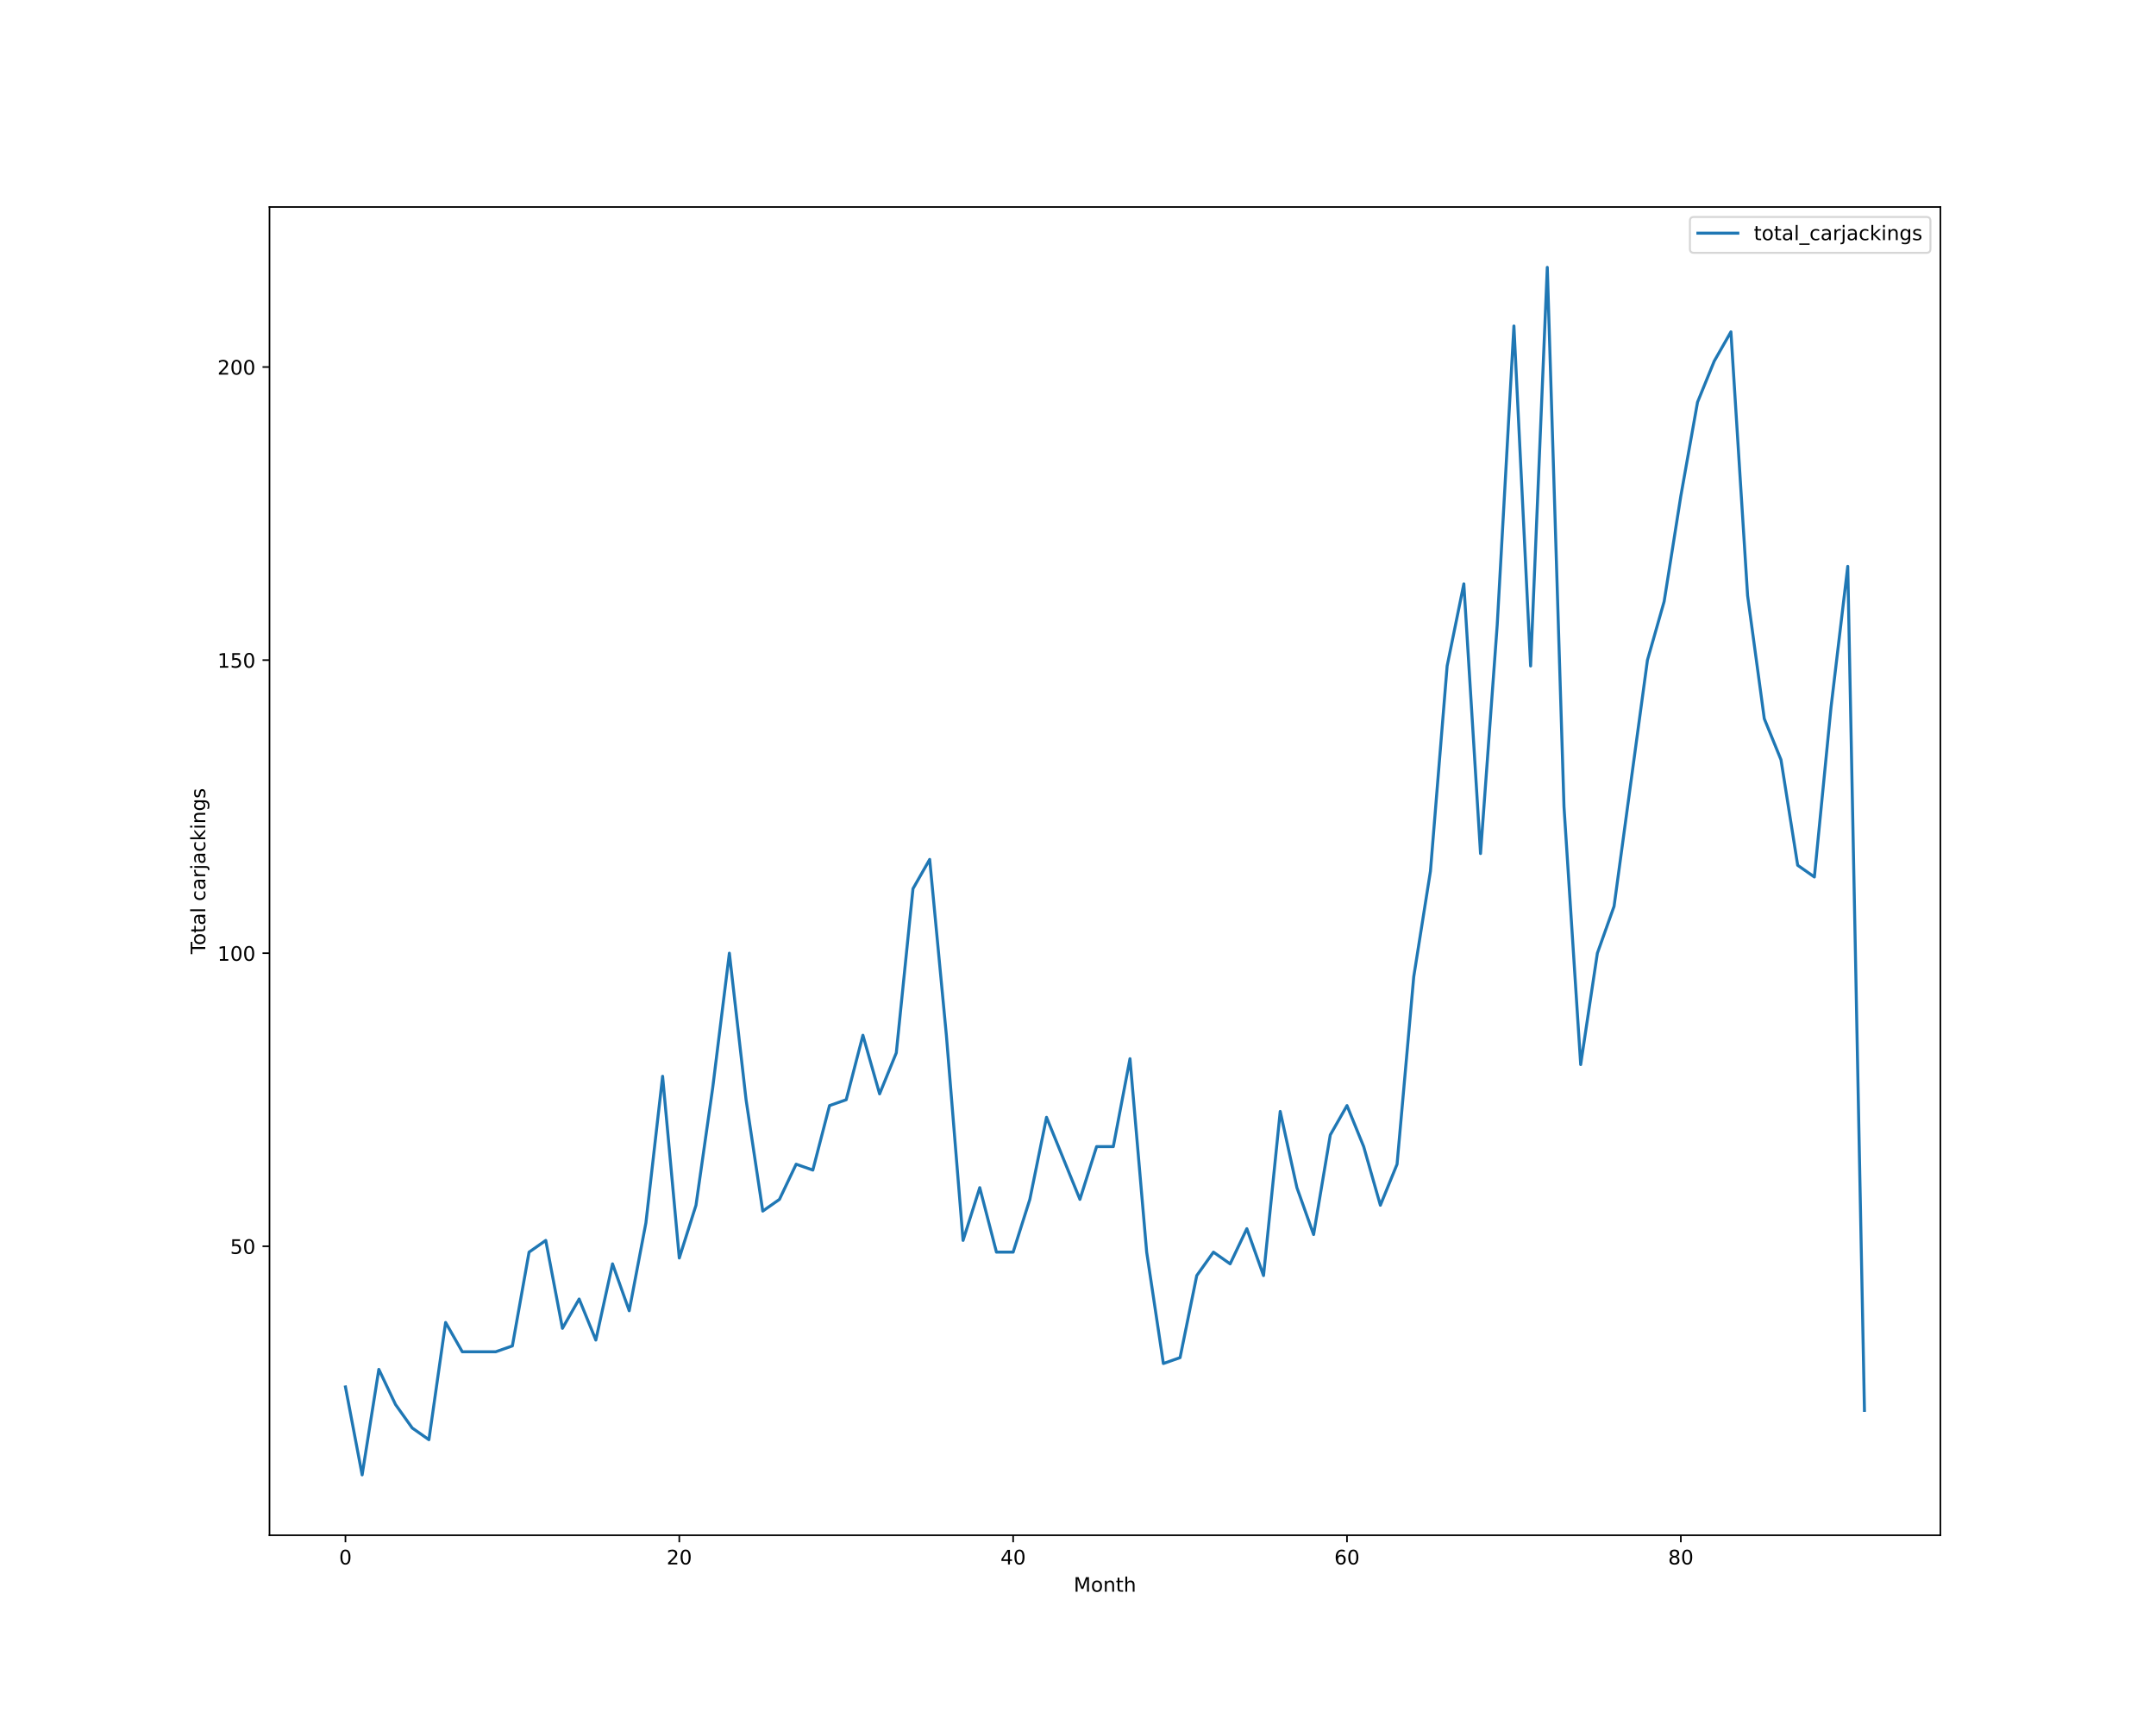
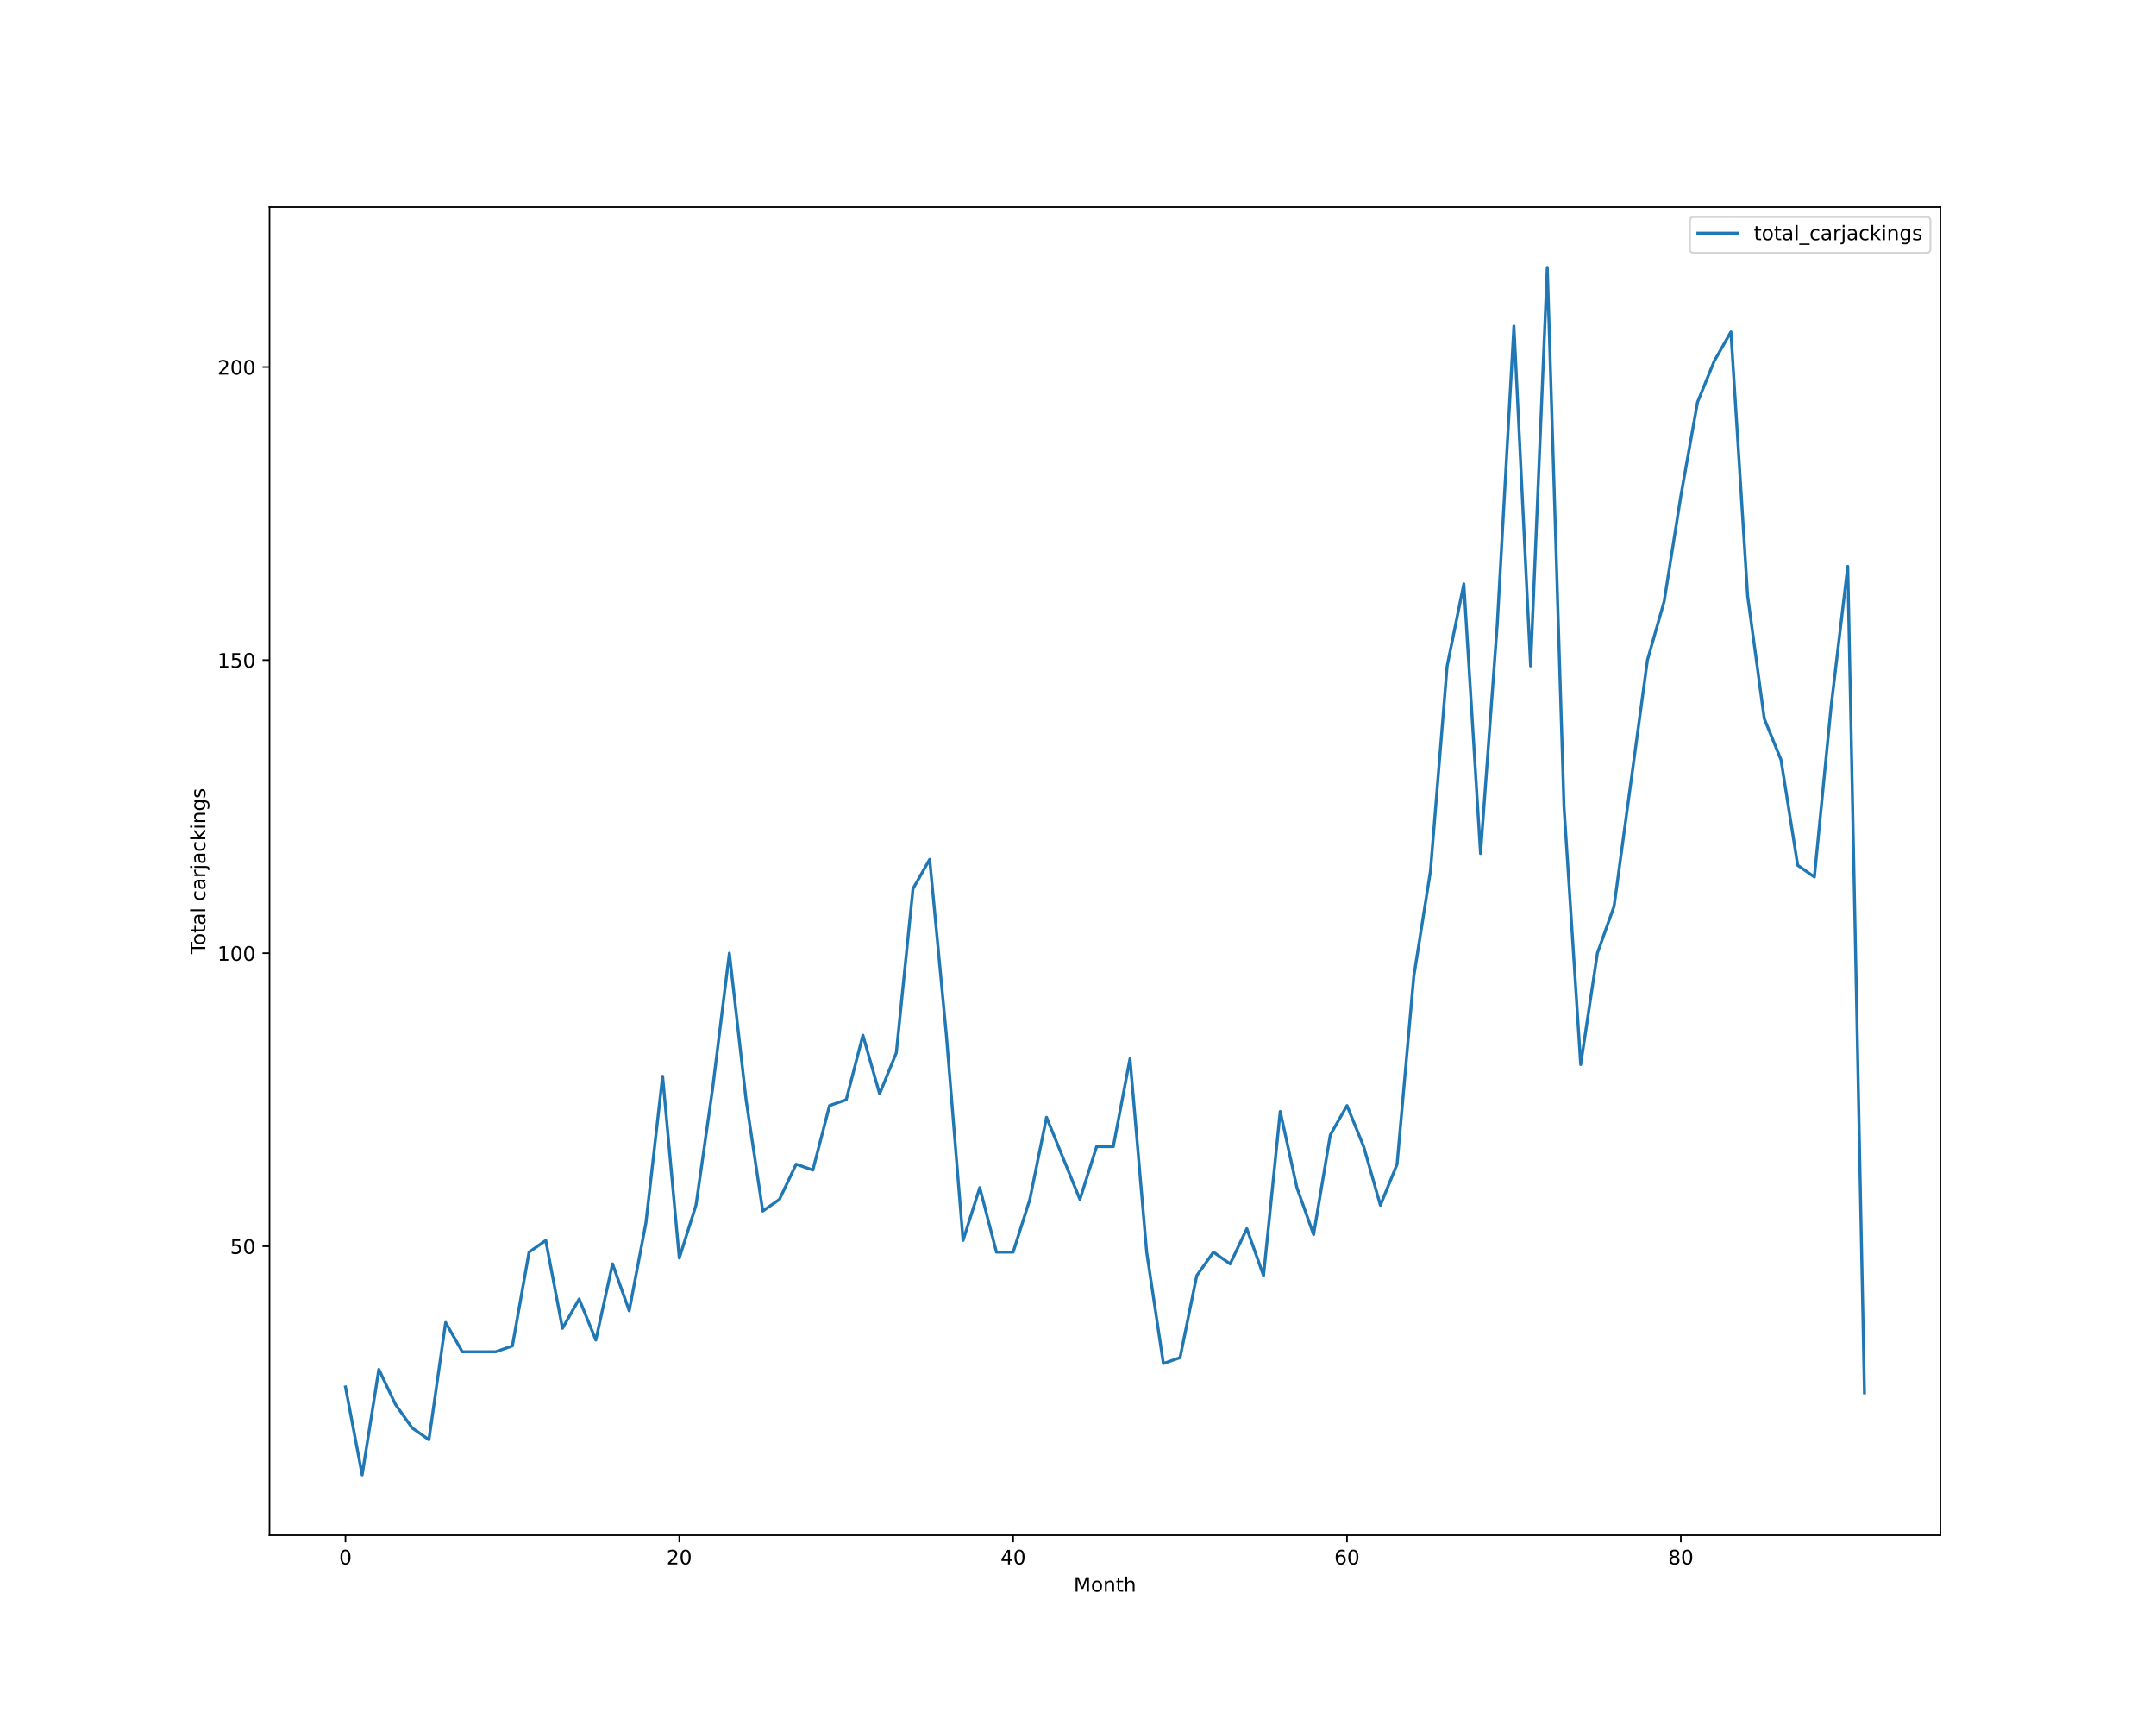
<svg xmlns="http://www.w3.org/2000/svg" xmlns:xlink="http://www.w3.org/1999/xlink" height="864pt" version="1.1" viewBox="0 0 1080 864" width="1080pt">
  <defs>
    <style type="text/css">*{stroke-linecap:butt;stroke-linejoin:round;}</style>
  </defs>
  <g id="figure_1">
    <g id="patch_1">
      <path d="M 0 864  L 1080 864  L 1080 0  L 0 0  z " style="fill:#ffffff;" />
    </g>
    <g id="axes_1">
      <g id="patch_2">
        <path d="M 135 768.96  L 972 768.96  L 972 103.68  L 135 103.68  z " style="fill:#ffffff;" />
      </g>
      <g id="matplotlib.axis_1">
        <g id="xtick_1">
          <g id="line2d_1">
            <defs>
-               <path d="M 0 0  L 0 3.5  " id="m35650d4832" style="stroke:#000000;stroke-width:0.8;" />
-             </defs>
-             <g>
-               <use style="stroke:#000000;stroke-width:0.8;" x="173.045" xlink:href="#m35650d4832" y="768.96" />
+               <path d="M 0 0  L 0 3.5  " id="ma919401f5d" style="stroke:#000000;stroke-width:0.8;" />
+             </defs>
+             <g>
+               <use style="stroke:#000000;stroke-width:0.8;" x="173.045" xlink:href="#ma919401f5d" y="768.96" />
            </g>
          </g>
          <g id="text_1">
            <g transform="translate(169.8642 783.5584)scale(0.1 -0.1)">
              <defs>
                <path d="M 2034 4250  Q 1547 4250 1301 3770  Q 1056 3291 1056 2328  Q 1056 1369 1301 889  Q 1547 409 2034 409  Q 2525 409 2770 889  Q 3016 1369 3016 2328  Q 3016 3291 2770 3770  Q 2525 4250 2034 4250  z M 2034 4750  Q 2819 4750 3233 4129  Q 3647 3509 3647 2328  Q 3647 1150 3233 529  Q 2819 -91 2034 -91  Q 1250 -91 836 529  Q 422 1150 422 2328  Q 422 3509 836 4129  Q 1250 4750 2034 4750  z " id="DejaVuSans-30" transform="scale(0.015625)" />
              </defs>
              <use xlink:href="#DejaVuSans-30" />
            </g>
          </g>
        </g>
        <g id="xtick_2">
          <g id="line2d_2">
            <g>
-               <use style="stroke:#000000;stroke-width:0.8;" x="340.278" xlink:href="#m35650d4832" y="768.96" />
+               <use style="stroke:#000000;stroke-width:0.8;" x="340.278" xlink:href="#ma919401f5d" y="768.96" />
            </g>
          </g>
          <g id="text_2">
            <g transform="translate(333.9157 783.5584)scale(0.1 -0.1)">
              <defs>
                <path d="M 1228 531  L 3431 531  L 3431 0  L 469 0  L 469 531  Q 828 903 1448 1529  Q 2069 2156 2228 2338  Q 2531 2678 2651 2914  Q 2772 3150 2772 3378  Q 2772 3750 2511 3984  Q 2250 4219 1831 4219  Q 1534 4219 1204 4116  Q 875 4013 500 3803  L 500 4441  Q 881 4594 1212 4672  Q 1544 4750 1819 4750  Q 2544 4750 2975 4387  Q 3406 4025 3406 3419  Q 3406 3131 3298 2873  Q 3191 2616 2906 2266  Q 2828 2175 2409 1742  Q 1991 1309 1228 531  z " id="DejaVuSans-32" transform="scale(0.015625)" />
              </defs>
              <use xlink:href="#DejaVuSans-32" />
              <use x="63.623" xlink:href="#DejaVuSans-30" />
            </g>
          </g>
        </g>
        <g id="xtick_3">
          <g id="line2d_3">
            <g>
-               <use style="stroke:#000000;stroke-width:0.8;" x="507.511" xlink:href="#m35650d4832" y="768.96" />
+               <use style="stroke:#000000;stroke-width:0.8;" x="507.511" xlink:href="#ma919401f5d" y="768.96" />
            </g>
          </g>
          <g id="text_3">
            <g transform="translate(501.1485 783.5584)scale(0.1 -0.1)">
              <defs>
                <path d="M 2419 4116  L 825 1625  L 2419 1625  L 2419 4116  z M 2253 4666  L 3047 4666  L 3047 1625  L 3713 1625  L 3713 1100  L 3047 1100  L 3047 0  L 2419 0  L 2419 1100  L 313 1100  L 313 1709  L 2253 4666  z " id="DejaVuSans-34" transform="scale(0.015625)" />
              </defs>
              <use xlink:href="#DejaVuSans-34" />
              <use x="63.623" xlink:href="#DejaVuSans-30" />
            </g>
          </g>
        </g>
        <g id="xtick_4">
          <g id="line2d_4">
            <g>
-               <use style="stroke:#000000;stroke-width:0.8;" x="674.744" xlink:href="#m35650d4832" y="768.96" />
+               <use style="stroke:#000000;stroke-width:0.8;" x="674.744" xlink:href="#ma919401f5d" y="768.96" />
            </g>
          </g>
          <g id="text_4">
            <g transform="translate(668.3813 783.5584)scale(0.1 -0.1)">
              <defs>
                <path d="M 2113 2584  Q 1688 2584 1439 2293  Q 1191 2003 1191 1497  Q 1191 994 1439 701  Q 1688 409 2113 409  Q 2538 409 2786 701  Q 3034 994 3034 1497  Q 3034 2003 2786 2293  Q 2538 2584 2113 2584  z M 3366 4563  L 3366 3988  Q 3128 4100 2886 4159  Q 2644 4219 2406 4219  Q 1781 4219 1451 3797  Q 1122 3375 1075 2522  Q 1259 2794 1537 2939  Q 1816 3084 2150 3084  Q 2853 3084 3261 2657  Q 3669 2231 3669 1497  Q 3669 778 3244 343  Q 2819 -91 2113 -91  Q 1303 -91 875 529  Q 447 1150 447 2328  Q 447 3434 972 4092  Q 1497 4750 2381 4750  Q 2619 4750 2861 4703  Q 3103 4656 3366 4563  z " id="DejaVuSans-36" transform="scale(0.015625)" />
              </defs>
              <use xlink:href="#DejaVuSans-36" />
              <use x="63.623" xlink:href="#DejaVuSans-30" />
            </g>
          </g>
        </g>
        <g id="xtick_5">
          <g id="line2d_5">
            <g>
-               <use style="stroke:#000000;stroke-width:0.8;" x="841.977" xlink:href="#m35650d4832" y="768.96" />
+               <use style="stroke:#000000;stroke-width:0.8;" x="841.977" xlink:href="#ma919401f5d" y="768.96" />
            </g>
          </g>
          <g id="text_5">
            <g transform="translate(835.614 783.5584)scale(0.1 -0.1)">
              <defs>
                <path d="M 2034 2216  Q 1584 2216 1326 1975  Q 1069 1734 1069 1313  Q 1069 891 1326 650  Q 1584 409 2034 409  Q 2484 409 2743 651  Q 3003 894 3003 1313  Q 3003 1734 2745 1975  Q 2488 2216 2034 2216  z M 1403 2484  Q 997 2584 770 2862  Q 544 3141 544 3541  Q 544 4100 942 4425  Q 1341 4750 2034 4750  Q 2731 4750 3128 4425  Q 3525 4100 3525 3541  Q 3525 3141 3298 2862  Q 3072 2584 2669 2484  Q 3125 2378 3379 2068  Q 3634 1759 3634 1313  Q 3634 634 3220 271  Q 2806 -91 2034 -91  Q 1263 -91 848 271  Q 434 634 434 1313  Q 434 1759 690 2068  Q 947 2378 1403 2484  z M 1172 3481  Q 1172 3119 1398 2916  Q 1625 2713 2034 2713  Q 2441 2713 2670 2916  Q 2900 3119 2900 3481  Q 2900 3844 2670 4047  Q 2441 4250 2034 4250  Q 1625 4250 1398 4047  Q 1172 3844 1172 3481  z " id="DejaVuSans-38" transform="scale(0.015625)" />
              </defs>
              <use xlink:href="#DejaVuSans-38" />
              <use x="63.623" xlink:href="#DejaVuSans-30" />
            </g>
          </g>
        </g>
        <g id="text_6">
          <g transform="translate(537.8289 797.2366)scale(0.1 -0.1)">
            <defs>
              <path d="M 628 4666  L 1569 4666  L 2759 1491  L 3956 4666  L 4897 4666  L 4897 0  L 4281 0  L 4281 4097  L 3078 897  L 2444 897  L 1241 4097  L 1241 0  L 628 0  L 628 4666  z " id="DejaVuSans-4d" transform="scale(0.015625)" />
              <path d="M 1959 3097  Q 1497 3097 1228 2736  Q 959 2375 959 1747  Q 959 1119 1226 758  Q 1494 397 1959 397  Q 2419 397 2687 759  Q 2956 1122 2956 1747  Q 2956 2369 2687 2733  Q 2419 3097 1959 3097  z M 1959 3584  Q 2709 3584 3137 3096  Q 3566 2609 3566 1747  Q 3566 888 3137 398  Q 2709 -91 1959 -91  Q 1206 -91 779 398  Q 353 888 353 1747  Q 353 2609 779 3096  Q 1206 3584 1959 3584  z " id="DejaVuSans-6f" transform="scale(0.015625)" />
              <path d="M 3513 2113  L 3513 0  L 2938 0  L 2938 2094  Q 2938 2591 2744 2837  Q 2550 3084 2163 3084  Q 1697 3084 1428 2787  Q 1159 2491 1159 1978  L 1159 0  L 581 0  L 581 3500  L 1159 3500  L 1159 2956  Q 1366 3272 1645 3428  Q 1925 3584 2291 3584  Q 2894 3584 3203 3211  Q 3513 2838 3513 2113  z " id="DejaVuSans-6e" transform="scale(0.015625)" />
              <path d="M 1172 4494  L 1172 3500  L 2356 3500  L 2356 3053  L 1172 3053  L 1172 1153  Q 1172 725 1289 603  Q 1406 481 1766 481  L 2356 481  L 2356 0  L 1766 0  Q 1100 0 847 248  Q 594 497 594 1153  L 594 3053  L 172 3053  L 172 3500  L 594 3500  L 594 4494  L 1172 4494  z " id="DejaVuSans-74" transform="scale(0.015625)" />
              <path d="M 3513 2113  L 3513 0  L 2938 0  L 2938 2094  Q 2938 2591 2744 2837  Q 2550 3084 2163 3084  Q 1697 3084 1428 2787  Q 1159 2491 1159 1978  L 1159 0  L 581 0  L 581 4863  L 1159 4863  L 1159 2956  Q 1366 3272 1645 3428  Q 1925 3584 2291 3584  Q 2894 3584 3203 3211  Q 3513 2838 3513 2113  z " id="DejaVuSans-68" transform="scale(0.015625)" />
            </defs>
            <use xlink:href="#DejaVuSans-4d" />
            <use x="86.279" xlink:href="#DejaVuSans-6f" />
            <use x="147.461" xlink:href="#DejaVuSans-6e" />
            <use x="210.84" xlink:href="#DejaVuSans-74" />
            <use x="250.049" xlink:href="#DejaVuSans-68" />
          </g>
        </g>
      </g>
      <g id="matplotlib.axis_2">
        <g id="ytick_1">
          <g id="line2d_6">
            <defs>
-               <path d="M 0 0  L -3.5 0  " id="mbcb3543590" style="stroke:#000000;stroke-width:0.8;" />
-             </defs>
-             <g>
-               <use style="stroke:#000000;stroke-width:0.8;" x="135" xlink:href="#mbcb3543590" y="624.219" />
+               <path d="M 0 0  L -3.5 0  " id="m775bc5546a" style="stroke:#000000;stroke-width:0.8;" />
+             </defs>
+             <g>
+               <use style="stroke:#000000;stroke-width:0.8;" x="135" xlink:href="#m775bc5546a" y="624.219" />
            </g>
          </g>
          <g id="text_7">
            <g transform="translate(115.275 628.0182)scale(0.1 -0.1)">
              <defs>
                <path d="M 691 4666  L 3169 4666  L 3169 4134  L 1269 4134  L 1269 2991  Q 1406 3038 1543 3061  Q 1681 3084 1819 3084  Q 2600 3084 3056 2656  Q 3513 2228 3513 1497  Q 3513 744 3044 326  Q 2575 -91 1722 -91  Q 1428 -91 1123 -41  Q 819 9 494 109  L 494 744  Q 775 591 1075 516  Q 1375 441 1709 441  Q 2250 441 2565 725  Q 2881 1009 2881 1497  Q 2881 1984 2565 2268  Q 2250 2553 1709 2553  Q 1456 2553 1204 2497  Q 953 2441 691 2322  L 691 4666  z " id="DejaVuSans-35" transform="scale(0.015625)" />
              </defs>
              <use xlink:href="#DejaVuSans-35" />
              <use x="63.623" xlink:href="#DejaVuSans-30" />
            </g>
          </g>
        </g>
        <g id="ytick_2">
          <g id="line2d_7">
            <g>
-               <use style="stroke:#000000;stroke-width:0.8;" x="135" xlink:href="#mbcb3543590" y="477.423" />
+               <use style="stroke:#000000;stroke-width:0.8;" x="135" xlink:href="#m775bc5546a" y="477.423" />
            </g>
          </g>
          <g id="text_8">
            <g transform="translate(108.9125 481.2221)scale(0.1 -0.1)">
              <defs>
                <path d="M 794 531  L 1825 531  L 1825 4091  L 703 3866  L 703 4441  L 1819 4666  L 2450 4666  L 2450 531  L 3481 531  L 3481 0  L 794 0  L 794 531  z " id="DejaVuSans-31" transform="scale(0.015625)" />
              </defs>
              <use xlink:href="#DejaVuSans-31" />
              <use x="63.623" xlink:href="#DejaVuSans-30" />
              <use x="127.246" xlink:href="#DejaVuSans-30" />
            </g>
          </g>
        </g>
        <g id="ytick_3">
          <g id="line2d_8">
            <g>
-               <use style="stroke:#000000;stroke-width:0.8;" x="135" xlink:href="#mbcb3543590" y="330.627" />
+               <use style="stroke:#000000;stroke-width:0.8;" x="135" xlink:href="#m775bc5546a" y="330.627" />
            </g>
          </g>
          <g id="text_9">
            <g transform="translate(108.9125 334.426)scale(0.1 -0.1)">
              <use xlink:href="#DejaVuSans-31" />
              <use x="63.623" xlink:href="#DejaVuSans-35" />
              <use x="127.246" xlink:href="#DejaVuSans-30" />
            </g>
          </g>
        </g>
        <g id="ytick_4">
          <g id="line2d_9">
            <g>
-               <use style="stroke:#000000;stroke-width:0.8;" x="135" xlink:href="#mbcb3543590" y="183.831" />
+               <use style="stroke:#000000;stroke-width:0.8;" x="135" xlink:href="#m775bc5546a" y="183.831" />
            </g>
          </g>
          <g id="text_10">
            <g transform="translate(108.9125 187.6299)scale(0.1 -0.1)">
              <use xlink:href="#DejaVuSans-32" />
              <use x="63.623" xlink:href="#DejaVuSans-30" />
              <use x="127.246" xlink:href="#DejaVuSans-30" />
            </g>
          </g>
        </g>
        <g id="text_11">
          <g transform="translate(102.8328 477.8888)rotate(-90)scale(0.1 -0.1)">
            <defs>
              <path d="M -19 4666  L 3928 4666  L 3928 4134  L 2272 4134  L 2272 0  L 1638 0  L 1638 4134  L -19 4134  L -19 4666  z " id="DejaVuSans-54" transform="scale(0.015625)" />
              <path d="M 2194 1759  Q 1497 1759 1228 1600  Q 959 1441 959 1056  Q 959 750 1161 570  Q 1363 391 1709 391  Q 2188 391 2477 730  Q 2766 1069 2766 1631  L 2766 1759  L 2194 1759  z M 3341 1997  L 3341 0  L 2766 0  L 2766 531  Q 2569 213 2275 61  Q 1981 -91 1556 -91  Q 1019 -91 701 211  Q 384 513 384 1019  Q 384 1609 779 1909  Q 1175 2209 1959 2209  L 2766 2209  L 2766 2266  Q 2766 2663 2505 2880  Q 2244 3097 1772 3097  Q 1472 3097 1187 3025  Q 903 2953 641 2809  L 641 3341  Q 956 3463 1253 3523  Q 1550 3584 1831 3584  Q 2591 3584 2966 3190  Q 3341 2797 3341 1997  z " id="DejaVuSans-61" transform="scale(0.015625)" />
              <path d="M 603 4863  L 1178 4863  L 1178 0  L 603 0  L 603 4863  z " id="DejaVuSans-6c" transform="scale(0.015625)" />
              <path id="DejaVuSans-20" transform="scale(0.015625)" />
              <path d="M 3122 3366  L 3122 2828  Q 2878 2963 2633 3030  Q 2388 3097 2138 3097  Q 1578 3097 1268 2742  Q 959 2388 959 1747  Q 959 1106 1268 751  Q 1578 397 2138 397  Q 2388 397 2633 464  Q 2878 531 3122 666  L 3122 134  Q 2881 22 2623 -34  Q 2366 -91 2075 -91  Q 1284 -91 818 406  Q 353 903 353 1747  Q 353 2603 823 3093  Q 1294 3584 2113 3584  Q 2378 3584 2631 3529  Q 2884 3475 3122 3366  z " id="DejaVuSans-63" transform="scale(0.015625)" />
              <path d="M 2631 2963  Q 2534 3019 2420 3045  Q 2306 3072 2169 3072  Q 1681 3072 1420 2755  Q 1159 2438 1159 1844  L 1159 0  L 581 0  L 581 3500  L 1159 3500  L 1159 2956  Q 1341 3275 1631 3429  Q 1922 3584 2338 3584  Q 2397 3584 2469 3576  Q 2541 3569 2628 3553  L 2631 2963  z " id="DejaVuSans-72" transform="scale(0.015625)" />
              <path d="M 603 3500  L 1178 3500  L 1178 -63  Q 1178 -731 923 -1031  Q 669 -1331 103 -1331  L -116 -1331  L -116 -844  L 38 -844  Q 366 -844 484 -692  Q 603 -541 603 -63  L 603 3500  z M 603 4863  L 1178 4863  L 1178 4134  L 603 4134  L 603 4863  z " id="DejaVuSans-6a" transform="scale(0.015625)" />
              <path d="M 581 4863  L 1159 4863  L 1159 1991  L 2875 3500  L 3609 3500  L 1753 1863  L 3688 0  L 2938 0  L 1159 1709  L 1159 0  L 581 0  L 581 4863  z " id="DejaVuSans-6b" transform="scale(0.015625)" />
              <path d="M 603 3500  L 1178 3500  L 1178 0  L 603 0  L 603 3500  z M 603 4863  L 1178 4863  L 1178 4134  L 603 4134  L 603 4863  z " id="DejaVuSans-69" transform="scale(0.015625)" />
              <path d="M 2906 1791  Q 2906 2416 2648 2759  Q 2391 3103 1925 3103  Q 1463 3103 1205 2759  Q 947 2416 947 1791  Q 947 1169 1205 825  Q 1463 481 1925 481  Q 2391 481 2648 825  Q 2906 1169 2906 1791  z M 3481 434  Q 3481 -459 3084 -895  Q 2688 -1331 1869 -1331  Q 1566 -1331 1297 -1286  Q 1028 -1241 775 -1147  L 775 -588  Q 1028 -725 1275 -790  Q 1522 -856 1778 -856  Q 2344 -856 2625 -561  Q 2906 -266 2906 331  L 2906 616  Q 2728 306 2450 153  Q 2172 0 1784 0  Q 1141 0 747 490  Q 353 981 353 1791  Q 353 2603 747 3093  Q 1141 3584 1784 3584  Q 2172 3584 2450 3431  Q 2728 3278 2906 2969  L 2906 3500  L 3481 3500  L 3481 434  z " id="DejaVuSans-67" transform="scale(0.015625)" />
              <path d="M 2834 3397  L 2834 2853  Q 2591 2978 2328 3040  Q 2066 3103 1784 3103  Q 1356 3103 1142 2972  Q 928 2841 928 2578  Q 928 2378 1081 2264  Q 1234 2150 1697 2047  L 1894 2003  Q 2506 1872 2764 1633  Q 3022 1394 3022 966  Q 3022 478 2636 193  Q 2250 -91 1575 -91  Q 1294 -91 989 -36  Q 684 19 347 128  L 347 722  Q 666 556 975 473  Q 1284 391 1588 391  Q 1994 391 2212 530  Q 2431 669 2431 922  Q 2431 1156 2273 1281  Q 2116 1406 1581 1522  L 1381 1569  Q 847 1681 609 1914  Q 372 2147 372 2553  Q 372 3047 722 3315  Q 1072 3584 1716 3584  Q 2034 3584 2315 3537  Q 2597 3491 2834 3397  z " id="DejaVuSans-73" transform="scale(0.015625)" />
            </defs>
            <use xlink:href="#DejaVuSans-54" />
            <use x="44.084" xlink:href="#DejaVuSans-6f" />
            <use x="105.266" xlink:href="#DejaVuSans-74" />
            <use x="144.475" xlink:href="#DejaVuSans-61" />
            <use x="205.754" xlink:href="#DejaVuSans-6c" />
            <use x="233.537" xlink:href="#DejaVuSans-20" />
            <use x="265.324" xlink:href="#DejaVuSans-63" />
            <use x="320.305" xlink:href="#DejaVuSans-61" />
            <use x="381.584" xlink:href="#DejaVuSans-72" />
            <use x="422.697" xlink:href="#DejaVuSans-6a" />
            <use x="450.48" xlink:href="#DejaVuSans-61" />
            <use x="511.76" xlink:href="#DejaVuSans-63" />
            <use x="566.74" xlink:href="#DejaVuSans-6b" />
            <use x="624.65" xlink:href="#DejaVuSans-69" />
            <use x="652.434" xlink:href="#DejaVuSans-6e" />
            <use x="715.812" xlink:href="#DejaVuSans-67" />
            <use x="779.289" xlink:href="#DejaVuSans-73" />
          </g>
        </g>
      </g>
      <g id="line2d_10">
-         <path clip-path="url(#p86ba9edb4c)" d="M 173.045 694.681  L 181.407 738.72  L 189.769 685.873  L 198.13 703.489  L 206.492 715.233  L 214.854 721.104  L 223.215 662.386  L 231.577 677.066  L 239.939 677.066  L 248.3 677.066  L 256.662 674.13  L 265.023 627.155  L 273.385 621.283  L 281.747 665.322  L 290.108 650.642  L 298.47 671.194  L 306.832 633.027  L 315.193 656.514  L 323.555 612.475  L 331.917 539.077  L 340.278 630.091  L 348.64 603.668  L 357.001 544.949  L 365.363 477.423  L 373.725 550.821  L 382.086 606.603  L 390.448 600.732  L 398.81 583.116  L 407.171 586.052  L 415.533 553.757  L 423.895 550.821  L 432.256 518.526  L 440.618 547.885  L 448.98 527.334  L 457.341 445.128  L 465.703 430.448  L 474.064 518.526  L 482.426 621.283  L 490.788 594.86  L 499.149 627.155  L 507.511 627.155  L 515.873 600.732  L 524.234 559.629  L 532.596 580.18  L 540.958 600.732  L 549.319 574.308  L 557.681 574.308  L 566.042 530.27  L 574.404 627.155  L 582.766 682.937  L 591.127 680.002  L 599.489 638.899  L 607.851 627.155  L 616.212 633.027  L 624.574 615.411  L 632.936 638.899  L 641.297 556.693  L 649.659 594.86  L 658.02 618.347  L 666.382 568.437  L 674.744 553.757  L 683.105 574.308  L 691.467 603.668  L 699.829 583.116  L 708.19 489.167  L 716.552 436.32  L 724.914 333.563  L 733.275 292.46  L 741.637 427.512  L 749.999 313.011  L 758.36 163.279  L 766.722 333.563  L 775.083 133.92  L 783.445 404.025  L 791.807 533.205  L 800.168 477.423  L 808.53 453.936  L 816.892 392.281  L 825.253 330.627  L 833.615 301.268  L 841.977 248.421  L 850.338 201.446  L 858.7 180.895  L 867.061 166.215  L 875.423 298.332  L 883.785 359.986  L 892.146 380.537  L 900.508 433.384  L 908.87 439.256  L 917.231 354.114  L 925.593 283.652  L 933.955 706.425  " style="fill:none;stroke:#1f77b4;stroke-linecap:square;stroke-width:1.5;" />
+         <path clip-path="url(#pf685ed822e)" d="M 173.045 694.681  L 181.407 738.72  L 189.769 685.873  L 198.13 703.489  L 206.492 715.233  L 214.854 721.104  L 223.215 662.386  L 231.577 677.066  L 239.939 677.066  L 248.3 677.066  L 256.662 674.13  L 265.023 627.155  L 273.385 621.283  L 281.747 665.322  L 290.108 650.642  L 298.47 671.194  L 306.832 633.027  L 315.193 656.514  L 323.555 612.475  L 331.917 539.077  L 340.278 630.091  L 348.64 603.668  L 357.001 544.949  L 365.363 477.423  L 373.725 550.821  L 382.086 606.603  L 390.448 600.732  L 398.81 583.116  L 407.171 586.052  L 415.533 553.757  L 423.895 550.821  L 432.256 518.526  L 440.618 547.885  L 448.98 527.334  L 457.341 445.128  L 465.703 430.448  L 474.064 518.526  L 482.426 621.283  L 490.788 594.86  L 499.149 627.155  L 507.511 627.155  L 515.873 600.732  L 524.234 559.629  L 532.596 580.18  L 540.958 600.732  L 549.319 574.308  L 557.681 574.308  L 566.042 530.27  L 574.404 627.155  L 582.766 682.937  L 591.127 680.002  L 599.489 638.899  L 607.851 627.155  L 616.212 633.027  L 624.574 615.411  L 632.936 638.899  L 641.297 556.693  L 649.659 594.86  L 658.02 618.347  L 666.382 568.437  L 674.744 553.757  L 683.105 574.308  L 691.467 603.668  L 699.829 583.116  L 708.19 489.167  L 716.552 436.32  L 724.914 333.563  L 733.275 292.46  L 741.637 427.512  L 749.999 313.011  L 758.36 163.279  L 766.722 333.563  L 775.083 133.92  L 783.445 404.025  L 791.807 533.205  L 800.168 477.423  L 808.53 453.936  L 816.892 392.281  L 825.253 330.627  L 833.615 301.268  L 841.977 248.421  L 850.338 201.446  L 858.7 180.895  L 867.061 166.215  L 875.423 298.332  L 883.785 359.986  L 892.146 380.537  L 900.508 433.384  L 908.87 439.256  L 917.231 354.114  L 925.593 283.652  L 933.955 697.617  " style="fill:none;stroke:#1f77b4;stroke-linecap:square;stroke-width:1.5;" />
      </g>
      <g id="patch_3">
        <path d="M 135 768.96  L 135 103.68  " style="fill:none;stroke:#000000;stroke-linecap:square;stroke-linejoin:miter;stroke-width:0.8;" />
      </g>
      <g id="patch_4">
        <path d="M 972 768.96  L 972 103.68  " style="fill:none;stroke:#000000;stroke-linecap:square;stroke-linejoin:miter;stroke-width:0.8;" />
      </g>
      <g id="patch_5">
        <path d="M 135 768.96  L 972 768.96  " style="fill:none;stroke:#000000;stroke-linecap:square;stroke-linejoin:miter;stroke-width:0.8;" />
      </g>
      <g id="patch_6">
        <path d="M 135 103.68  L 972 103.68  " style="fill:none;stroke:#000000;stroke-linecap:square;stroke-linejoin:miter;stroke-width:0.8;" />
      </g>
      <g id="legend_1">
        <g id="patch_7">
          <path d="M 848.528 126.636  L 965 126.636  Q 967 126.636 967 124.636  L 967 110.68  Q 967 108.68 965 108.68  L 848.528 108.68  Q 846.528 108.68 846.528 110.68  L 846.528 124.636  Q 846.528 126.636 848.528 126.636  z " style="fill:#ffffff;opacity:0.8;stroke:#cccccc;stroke-linejoin:miter;" />
        </g>
        <g id="line2d_11">
          <path d="M 850.528 116.778  L 870.528 116.778  " style="fill:none;stroke:#1f77b4;stroke-linecap:square;stroke-width:1.5;" />
        </g>
        <g id="line2d_12" />
        <g id="text_12">
          <g transform="translate(878.5281 120.2784)scale(0.1 -0.1)">
            <defs>
              <path d="M 3263 -1063  L 3263 -1509  L -63 -1509  L -63 -1063  L 3263 -1063  z " id="DejaVuSans-5f" transform="scale(0.015625)" />
            </defs>
            <use xlink:href="#DejaVuSans-74" />
            <use x="39.209" xlink:href="#DejaVuSans-6f" />
            <use x="100.391" xlink:href="#DejaVuSans-74" />
            <use x="139.6" xlink:href="#DejaVuSans-61" />
            <use x="200.879" xlink:href="#DejaVuSans-6c" />
            <use x="228.662" xlink:href="#DejaVuSans-5f" />
            <use x="278.662" xlink:href="#DejaVuSans-63" />
            <use x="333.643" xlink:href="#DejaVuSans-61" />
            <use x="394.922" xlink:href="#DejaVuSans-72" />
            <use x="436.035" xlink:href="#DejaVuSans-6a" />
            <use x="463.818" xlink:href="#DejaVuSans-61" />
            <use x="525.098" xlink:href="#DejaVuSans-63" />
            <use x="580.078" xlink:href="#DejaVuSans-6b" />
            <use x="637.988" xlink:href="#DejaVuSans-69" />
            <use x="665.771" xlink:href="#DejaVuSans-6e" />
            <use x="729.15" xlink:href="#DejaVuSans-67" />
            <use x="792.627" xlink:href="#DejaVuSans-73" />
          </g>
        </g>
      </g>
    </g>
  </g>
  <defs>
-     <clipPath id="p86ba9edb4c">
+     <clipPath id="pf685ed822e">
      <rect height="665.28" width="837" x="135" y="103.68" />
    </clipPath>
  </defs>
</svg>
